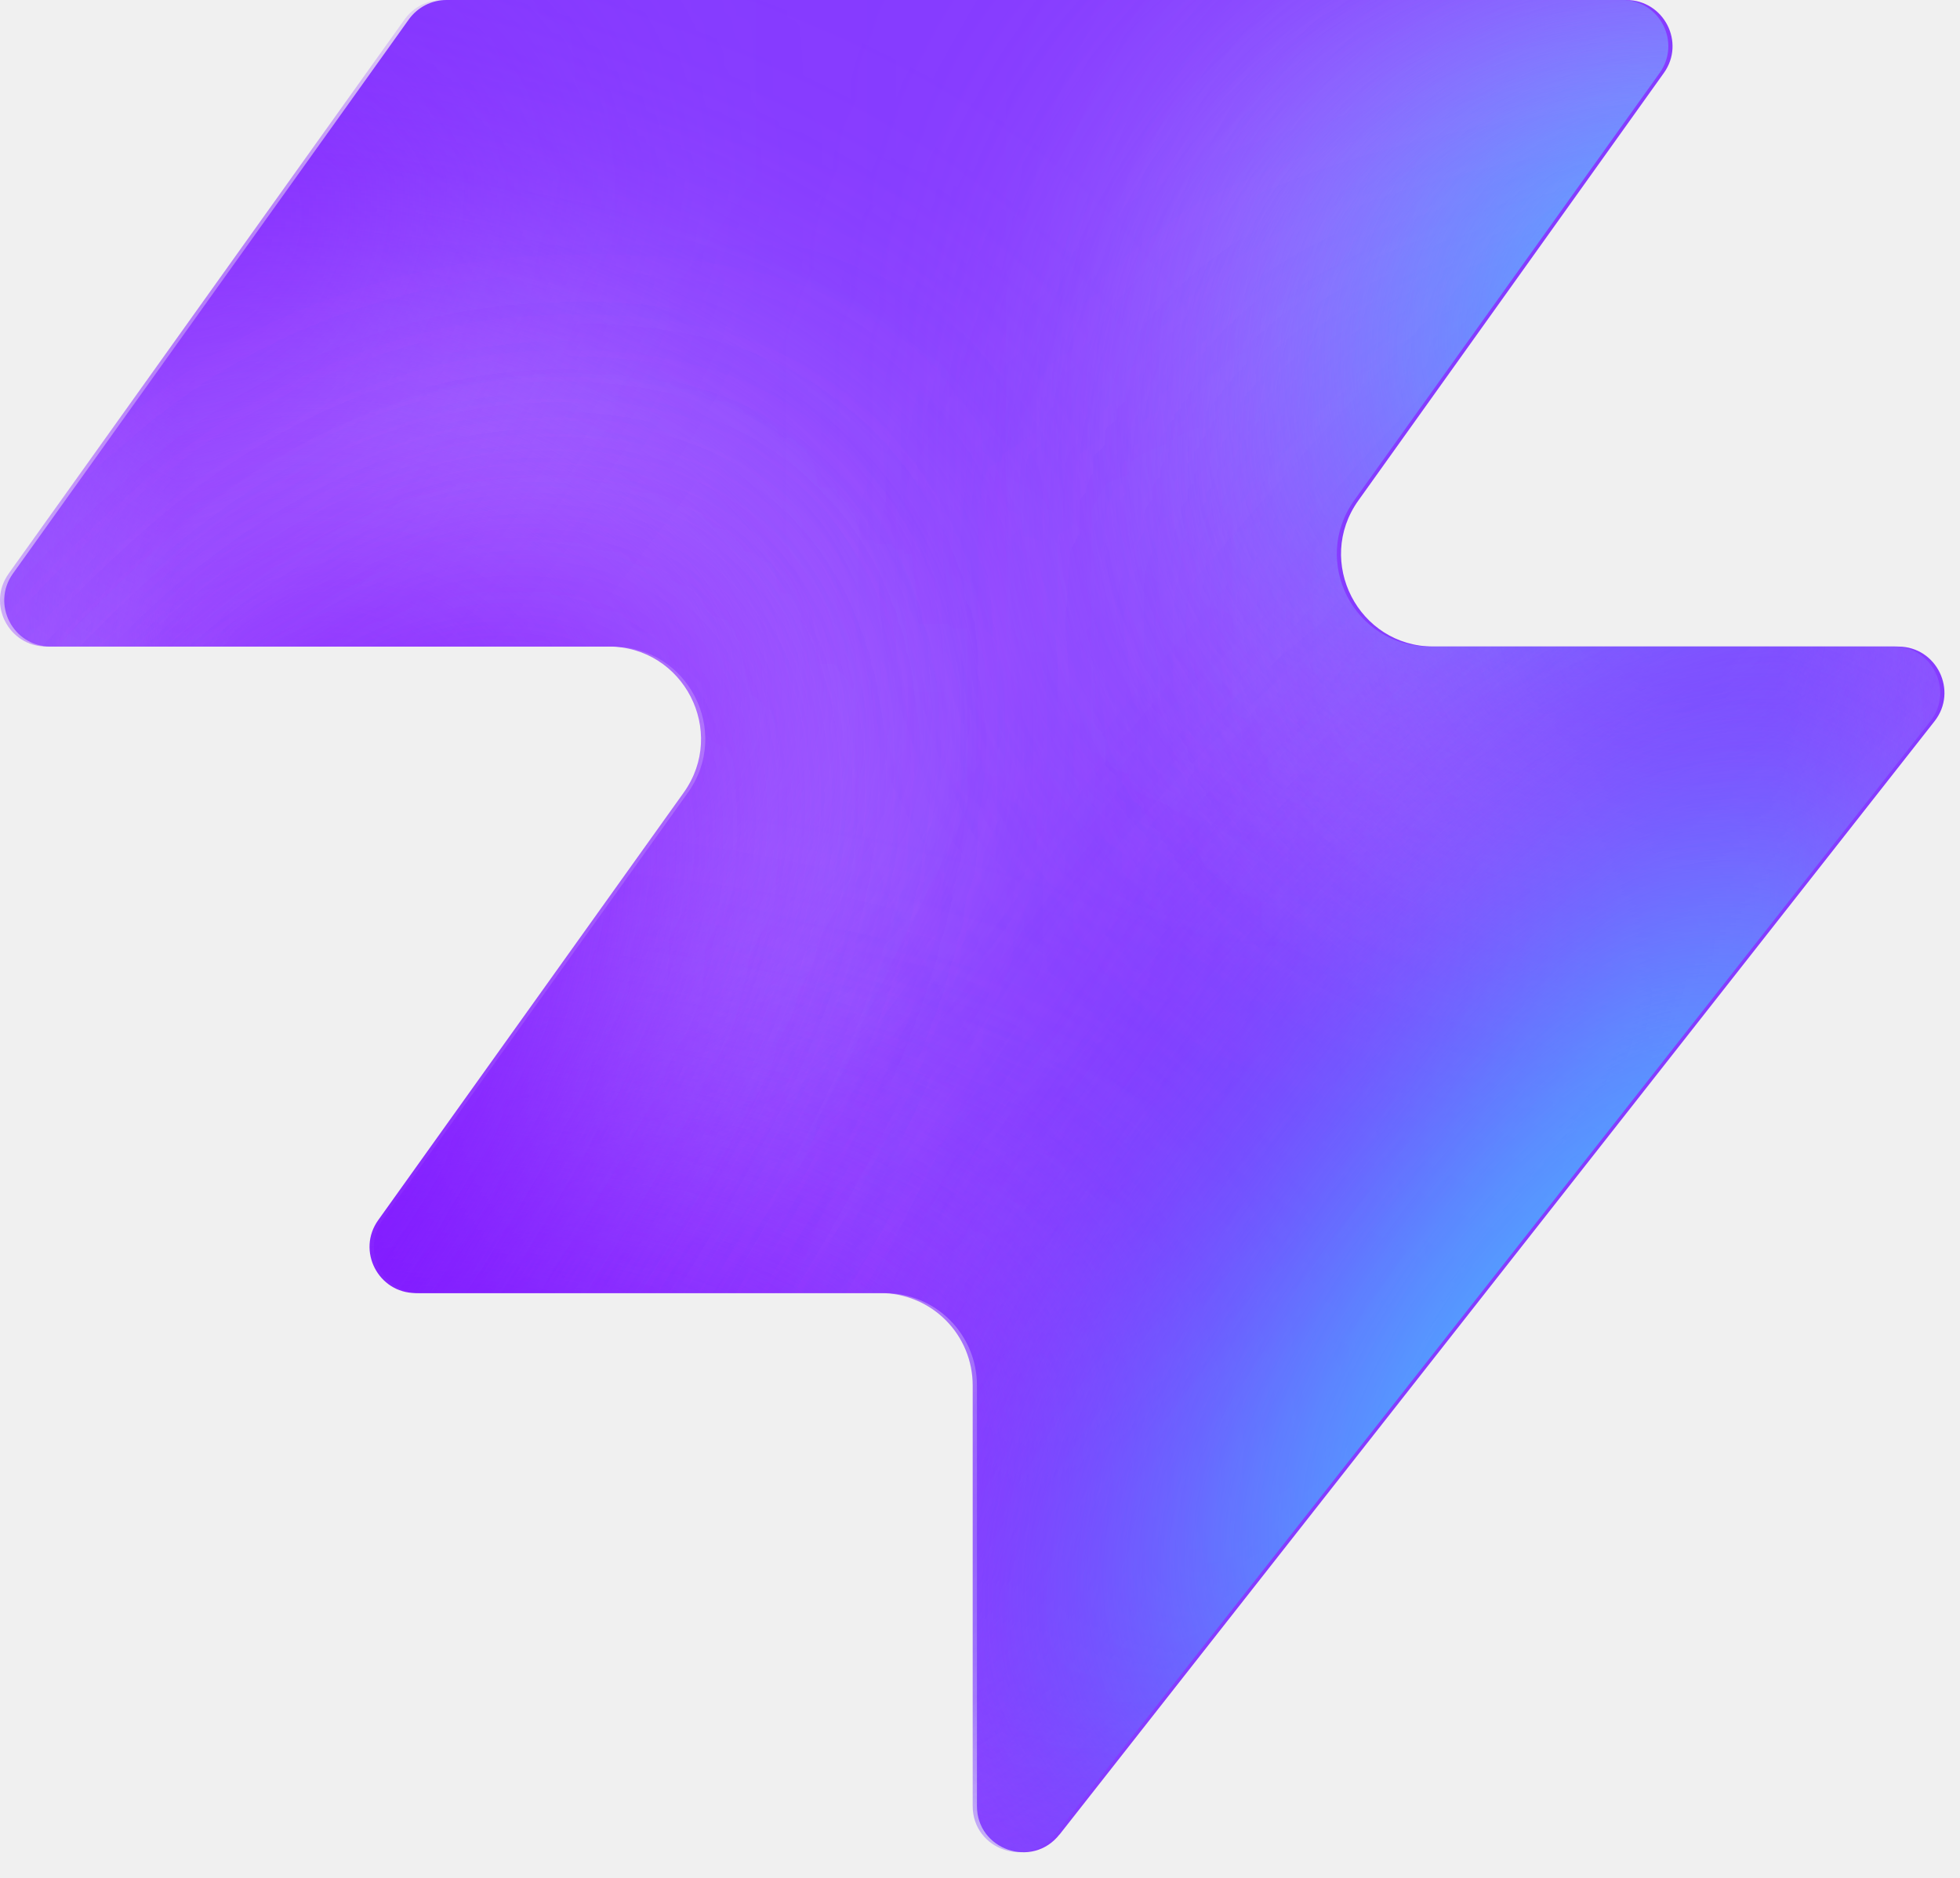
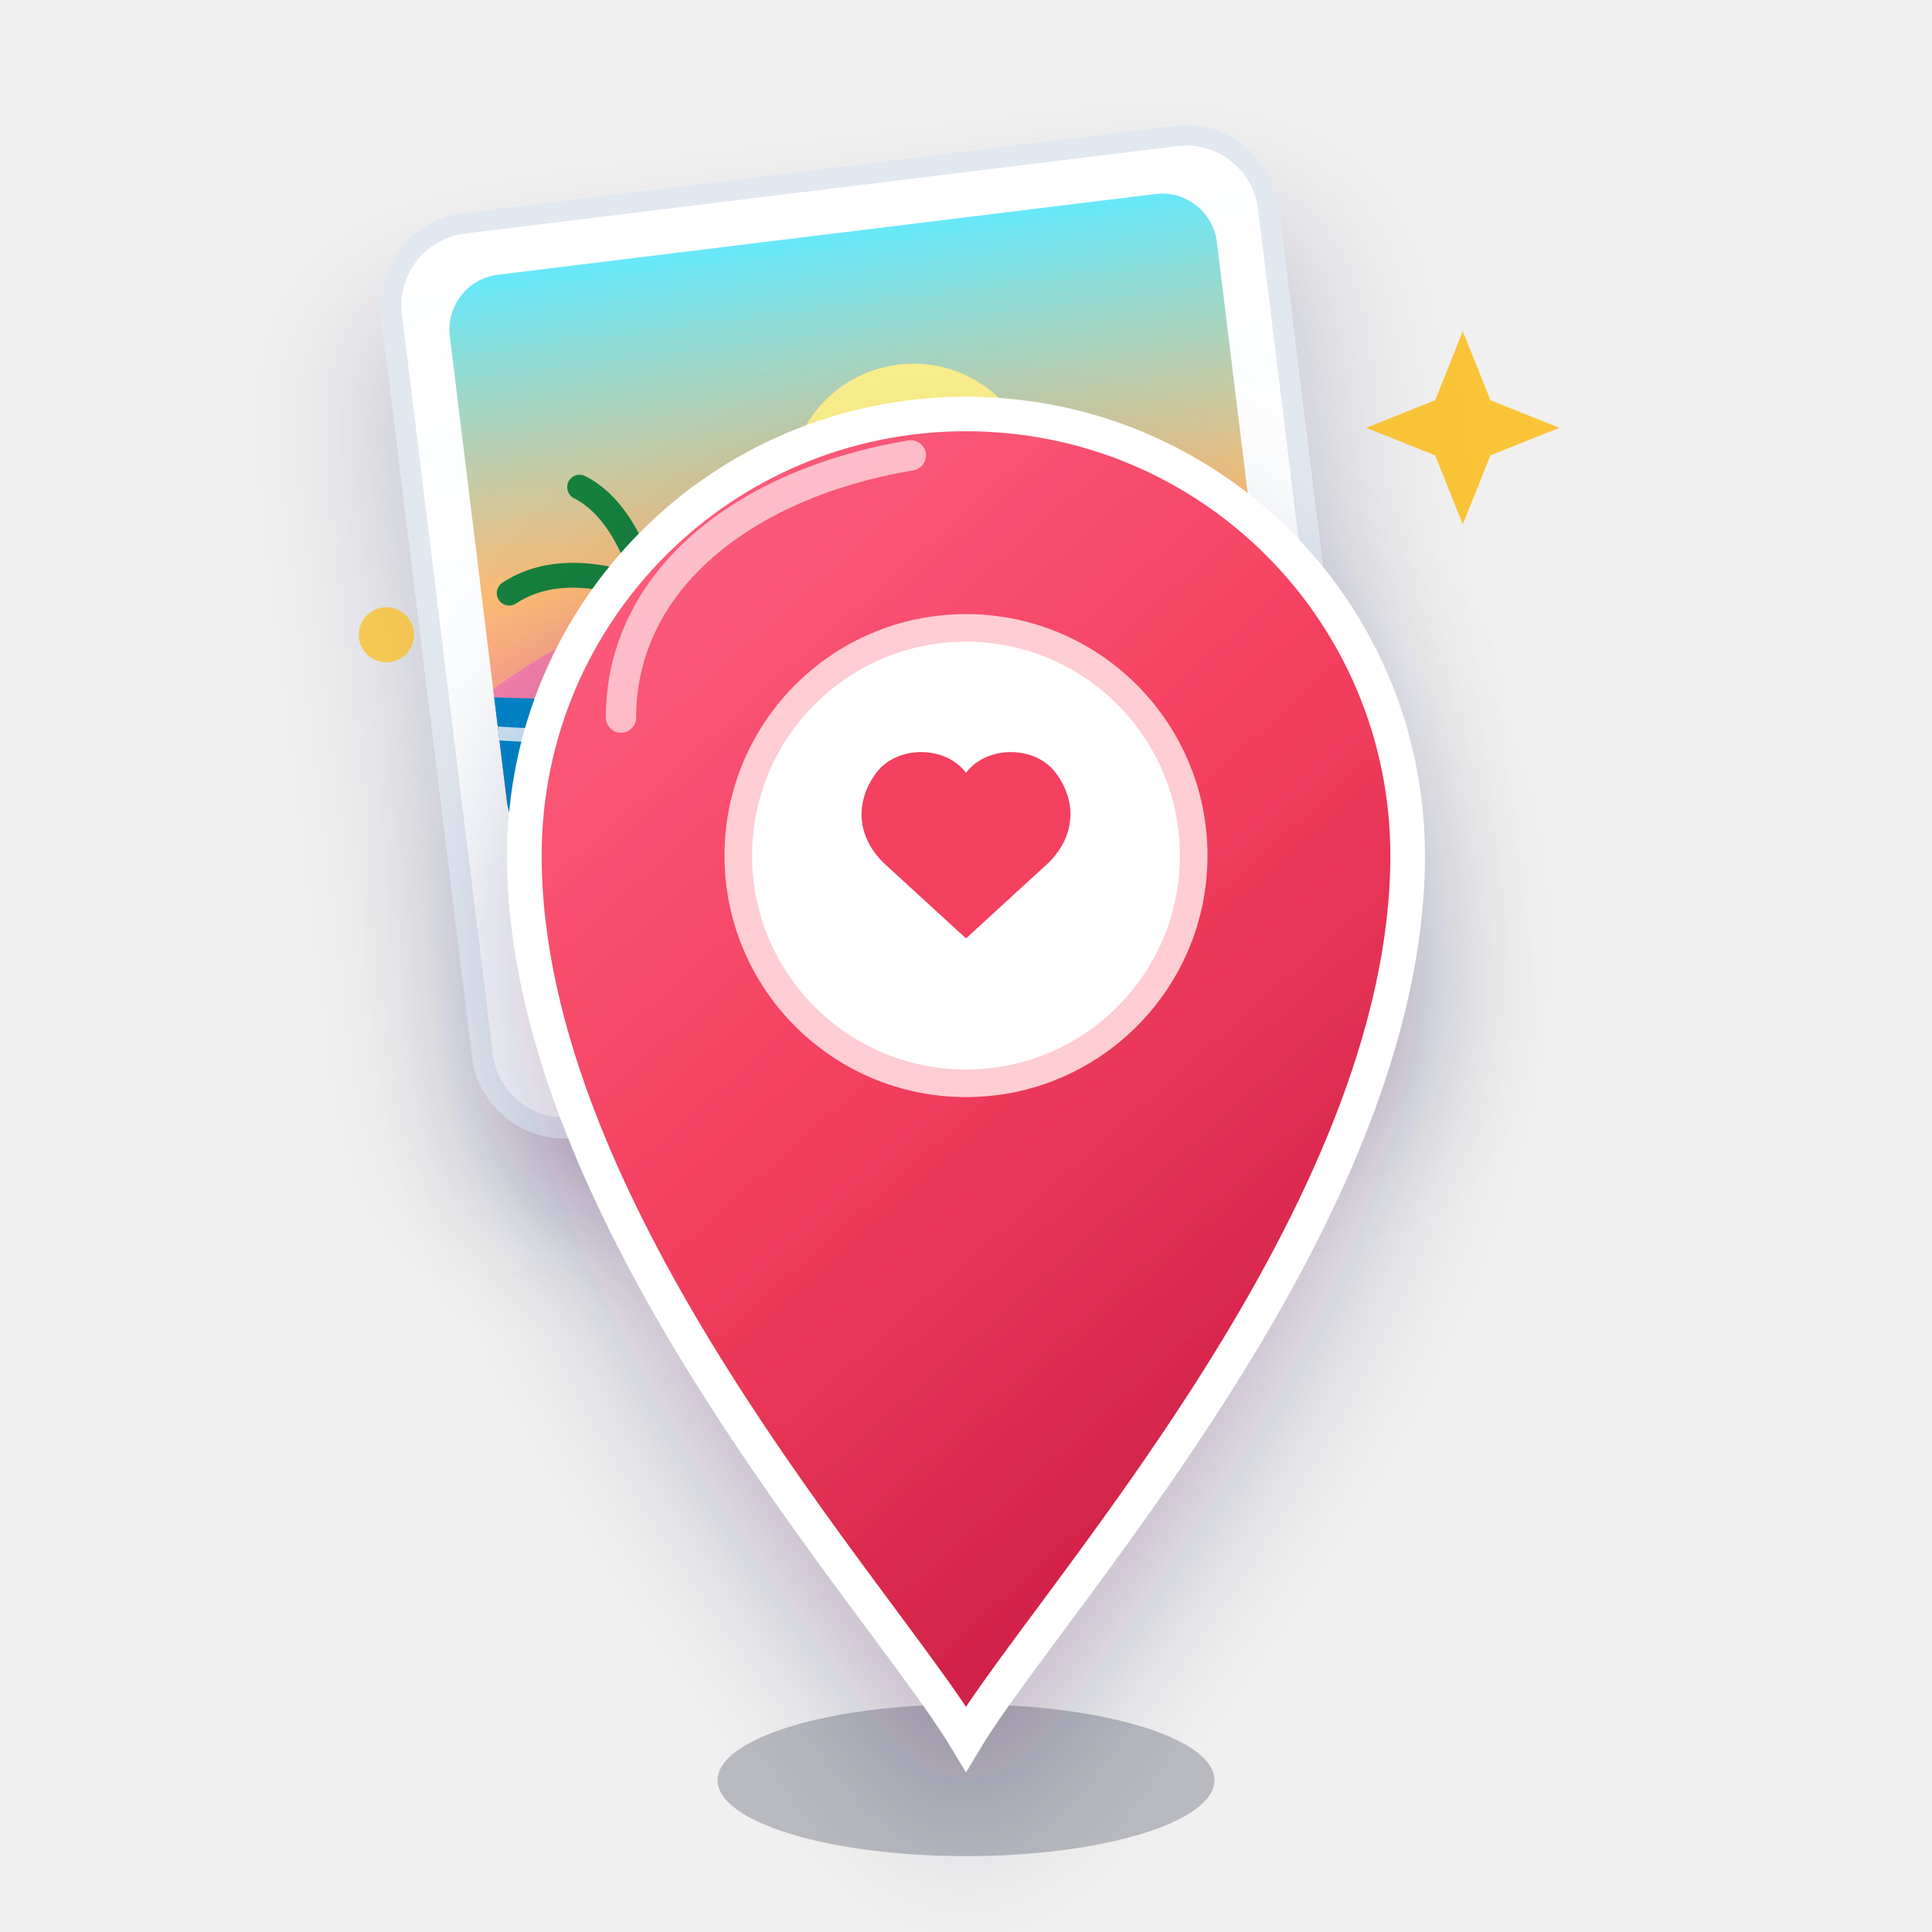
- <svg xmlns="http://www.w3.org/2000/svg" width="48" height="46" fill="none" viewBox="0 0 48 46">
-   <path fill="#863bff" d="M25.946 44.938c-.664.845-2.021.375-2.021-.698V33.937a2.26 2.26 0 0 0-2.262-2.262H10.287c-.92 0-1.456-1.04-.92-1.788l7.48-10.471c1.07-1.497 0-3.578-1.842-3.578H1.237c-.92 0-1.456-1.04-.92-1.788L10.013.474c.214-.297.556-.474.92-.474h28.894c.92 0 1.456 1.04.92 1.788l-7.48 10.471c-1.07 1.498 0 3.579 1.842 3.579h11.377c.943 0 1.473 1.088.89 1.83L25.947 44.94z" style="fill:#863bff;fill:color(display-p3 .525 .23 1);fill-opacity:1" />
-   <mask id="a" width="48" height="46" x="0" y="0" maskUnits="userSpaceOnUse" style="mask-type:alpha">
-     <path fill="#000" d="M25.842 44.938c-.664.844-2.021.375-2.021-.698V33.937a2.26 2.26 0 0 0-2.262-2.262H10.183c-.92 0-1.456-1.04-.92-1.788l7.48-10.471c1.07-1.498 0-3.579-1.842-3.579H1.133c-.92 0-1.456-1.04-.92-1.787L9.91.473c.214-.297.556-.474.92-.474h28.894c.92 0 1.456 1.04.92 1.788l-7.48 10.471c-1.07 1.498 0 3.578 1.842 3.578h11.377c.943 0 1.473 1.088.89 1.832L25.843 44.94z" style="fill:#000;fill-opacity:1" />
-   </mask>
-   <g mask="url(#a)">
-     <g filter="url(#b)">
-       <ellipse cx="5.508" cy="14.704" fill="#ede6ff" rx="5.508" ry="14.704" style="fill:#ede6ff;fill:color(display-p3 .927 .903 1);fill-opacity:1" transform="matrix(.00324 1 1 -.00324 -4.47 31.516)" />
+ <svg xmlns="http://www.w3.org/2000/svg" viewBox="0 0 140 140" width="100%" height="100%" fill="none">
+   <defs>
+     <filter id="shadow" x="-20%" y="-20%" width="150%" height="150%" filterUnits="userSpaceOnUse">
+       <feDropShadow dx="0" dy="6" stdDeviation="5" flood-color="#1e1b4b" flood-opacity="0.22" />
+     </filter>
+     <filter id="softGlow" x="-20%" y="-20%" width="140%" height="140%">
+       <feGaussianBlur stdDeviation="3" result="blur" />
+       <feComposite in="SourceGraphic" in2="blur" operator="over" />
+     </filter>
+     <linearGradient id="pinGrad" x1="20" y1="35" x2="100" y2="125" gradientUnits="userSpaceOnUse">
+       <stop offset="0%" stop-color="#ff6b8b" />
+       <stop offset="50%" stop-color="#f43f5e" />
+       <stop offset="100%" stop-color="#be123c" />
+     </linearGradient>
+     <linearGradient id="cardGrad" x1="0" y1="0" x2="0" y2="100%">
+       <stop offset="0%" stop-color="#ffffff" />
+       <stop offset="100%" stop-color="#f8fafc" />
+     </linearGradient>
+     <linearGradient id="skyGrad" x1="0" y1="0" x2="0" y2="100%">
+       <stop offset="0%" stop-color="#67e8f9" />
+       <stop offset="55%" stop-color="#fdba74" />
+       <stop offset="100%" stop-color="#f472b6" />
+     </linearGradient>
+     <linearGradient id="seaGrad" x1="0" y1="0" x2="100%" y2="0">
+       <stop offset="0%" stop-color="#0284c7" />
+       <stop offset="100%" stop-color="#0ea5e9" />
+     </linearGradient>
+     <clipPath id="photoClip">
+       <rect x="36" y="16" width="56" height="42" rx="4" />
+     </clipPath>
+     <clipPath id="pinHoleClip">
+       <circle cx="70" cy="62" r="21" />
+     </clipPath>
+   </defs>
+   <ellipse cx="70" cy="129" rx="18" ry="5.5" fill="#0f172a" opacity="0.25" />
+   <g transform="rotate(-7 70 50)" filter="url(#shadow)">
+     <rect x="32" y="12" width="64" height="66" rx="6" fill="url(#cardGrad)" stroke="#e2e8f0" stroke-width="1.5" />
+     <g clip-path="url(#photoClip)">
+       <rect x="36" y="16" width="56" height="42" fill="url(#skyGrad)" />
+       <circle cx="68" cy="35" r="9" fill="#fef08a" opacity="0.95" />
+       <path d="M34 47 Q 48 38 60 44 Q 72 50 94 43 L94 60 L34 60 Z" fill="#f472b6" opacity="0.7" />
+       <path d="M34 46 Q 50 49 65 47 Q 80 45 94 48 L94 60 L34 60 Z" fill="url(#seaGrad)" />
+       <path d="M36 49 Q 52 52 68 50 Q 84 48 94 51" stroke="#ffffff" stroke-width="1" stroke-linecap="round" opacity="0.8" />
+       <path d="M43 58 Q 47 48 48 40" stroke="#78350f" stroke-width="2.2" stroke-linecap="round" fill="none" />
+       <path d="M48 40 Q 42 37 38 39" stroke="#15803d" stroke-width="1.8" stroke-linecap="round" fill="none" />
+       <path d="M48 40 Q 47 34 44 32" stroke="#15803d" stroke-width="1.8" stroke-linecap="round" fill="none" />
+       <path d="M48 40 Q 52 35 56 34" stroke="#16a34a" stroke-width="1.8" stroke-linecap="round" fill="none" />
+       <path d="M48 40 Q 55 39 58 43" stroke="#16a34a" stroke-width="1.8" stroke-linecap="round" fill="none" />
+       <path d="M48 40 Q 46 43 43 45" stroke="#15803d" stroke-width="1.5" stroke-linecap="round" fill="none" />
    </g>
-     <g filter="url(#c)">
-       <ellipse cx="10.399" cy="29.851" fill="#ede6ff" rx="10.399" ry="29.851" style="fill:#ede6ff;fill:color(display-p3 .927 .903 1);fill-opacity:1" transform="matrix(.00324 1 1 -.00324 -39.328 7.883)" />
-     </g>
-     <g filter="url(#d)">
-       <ellipse cx="5.508" cy="30.487" fill="#7e14ff" rx="5.508" ry="30.487" style="fill:#7e14ff;fill:color(display-p3 .492 .077 1);fill-opacity:1" transform="rotate(89.814 -25.913 -14.639)scale(1 -1)" />
-     </g>
-     <g filter="url(#e)">
-       <ellipse cx="5.508" cy="30.599" fill="#7e14ff" rx="5.508" ry="30.599" style="fill:#7e14ff;fill:color(display-p3 .492 .077 1);fill-opacity:1" transform="rotate(89.814 -32.644 -3.334)scale(1 -1)" />
-     </g>
-     <g filter="url(#f)">
-       <ellipse cx="5.508" cy="30.599" fill="#7e14ff" rx="5.508" ry="30.599" style="fill:#7e14ff;fill:color(display-p3 .492 .077 1);fill-opacity:1" transform="matrix(.00324 1 1 -.00324 -34.34 30.47)" />
-     </g>
-     <g filter="url(#g)">
-       <ellipse cx="14.072" cy="22.078" fill="#ede6ff" rx="14.072" ry="22.078" style="fill:#ede6ff;fill:color(display-p3 .927 .903 1);fill-opacity:1" transform="rotate(93.35 24.506 48.493)scale(-1 1)" />
-     </g>
-     <g filter="url(#h)">
-       <ellipse cx="3.47" cy="21.501" fill="#7e14ff" rx="3.47" ry="21.501" style="fill:#7e14ff;fill:color(display-p3 .492 .077 1);fill-opacity:1" transform="rotate(89.009 28.708 47.59)scale(-1 1)" />
-     </g>
-     <g filter="url(#i)">
-       <ellipse cx="3.47" cy="21.501" fill="#7e14ff" rx="3.47" ry="21.501" style="fill:#7e14ff;fill:color(display-p3 .492 .077 1);fill-opacity:1" transform="rotate(89.009 28.708 47.59)scale(-1 1)" />
-     </g>
-     <g filter="url(#j)">
-       <ellipse cx=".387" cy="8.972" fill="#7e14ff" rx="4.407" ry="29.108" style="fill:#7e14ff;fill:color(display-p3 .492 .077 1);fill-opacity:1" transform="rotate(39.51 .387 8.972)" />
-     </g>
-     <g filter="url(#k)">
-       <ellipse cx="47.523" cy="-6.092" fill="#7e14ff" rx="4.407" ry="29.108" style="fill:#7e14ff;fill:color(display-p3 .492 .077 1);fill-opacity:1" transform="rotate(37.892 47.523 -6.092)" />
-     </g>
-     <g filter="url(#l)">
-       <ellipse cx="41.412" cy="6.333" fill="#47bfff" rx="5.971" ry="9.665" style="fill:#47bfff;fill:color(display-p3 .28 .748 1);fill-opacity:1" transform="rotate(37.892 41.412 6.333)" />
-     </g>
-     <g filter="url(#m)">
-       <ellipse cx="-1.879" cy="38.332" fill="#7e14ff" rx="4.407" ry="29.108" style="fill:#7e14ff;fill:color(display-p3 .492 .077 1);fill-opacity:1" transform="rotate(37.892 -1.88 38.332)" />
-     </g>
-     <g filter="url(#n)">
-       <ellipse cx="-1.879" cy="38.332" fill="#7e14ff" rx="4.407" ry="29.108" style="fill:#7e14ff;fill:color(display-p3 .492 .077 1);fill-opacity:1" transform="rotate(37.892 -1.88 38.332)" />
-     </g>
-     <g filter="url(#o)">
-       <ellipse cx="35.651" cy="29.907" fill="#7e14ff" rx="4.407" ry="29.108" style="fill:#7e14ff;fill:color(display-p3 .492 .077 1);fill-opacity:1" transform="rotate(37.892 35.651 29.907)" />
-     </g>
-     <g filter="url(#p)">
-       <ellipse cx="38.418" cy="32.4" fill="#47bfff" rx="5.971" ry="15.297" style="fill:#47bfff;fill:color(display-p3 .28 .748 1);fill-opacity:1" transform="rotate(37.892 38.418 32.4)" />
-     </g>
+     <line x1="42" y1="67" x2="62" y2="67" stroke="#cbd5e1" stroke-width="2" stroke-linecap="round" />
+     <circle cx="85" cy="67" r="2.2" fill="#f43f5e" />
  </g>
-   <defs>
-     <filter id="b" width="60.045" height="41.654" x="-19.77" y="16.149" color-interpolation-filters="sRGB" filterUnits="userSpaceOnUse">
-       <feFlood flood-opacity="0" result="BackgroundImageFix" />
-       <feBlend in="SourceGraphic" in2="BackgroundImageFix" result="shape" />
-       <feGaussianBlur result="effect1_foregroundBlur_2002_17158" stdDeviation="7.659" />
-     </filter>
-     <filter id="c" width="90.34" height="51.437" x="-54.613" y="-7.533" color-interpolation-filters="sRGB" filterUnits="userSpaceOnUse">
-       <feFlood flood-opacity="0" result="BackgroundImageFix" />
-       <feBlend in="SourceGraphic" in2="BackgroundImageFix" result="shape" />
-       <feGaussianBlur result="effect1_foregroundBlur_2002_17158" stdDeviation="7.659" />
-     </filter>
-     <filter id="d" width="79.355" height="29.4" x="-49.64" y="2.03" color-interpolation-filters="sRGB" filterUnits="userSpaceOnUse">
-       <feFlood flood-opacity="0" result="BackgroundImageFix" />
-       <feBlend in="SourceGraphic" in2="BackgroundImageFix" result="shape" />
-       <feGaussianBlur result="effect1_foregroundBlur_2002_17158" stdDeviation="4.596" />
-     </filter>
-     <filter id="e" width="79.579" height="29.4" x="-45.045" y="20.029" color-interpolation-filters="sRGB" filterUnits="userSpaceOnUse">
-       <feFlood flood-opacity="0" result="BackgroundImageFix" />
-       <feBlend in="SourceGraphic" in2="BackgroundImageFix" result="shape" />
-       <feGaussianBlur result="effect1_foregroundBlur_2002_17158" stdDeviation="4.596" />
-     </filter>
-     <filter id="f" width="79.579" height="29.4" x="-43.513" y="21.178" color-interpolation-filters="sRGB" filterUnits="userSpaceOnUse">
-       <feFlood flood-opacity="0" result="BackgroundImageFix" />
-       <feBlend in="SourceGraphic" in2="BackgroundImageFix" result="shape" />
-       <feGaussianBlur result="effect1_foregroundBlur_2002_17158" stdDeviation="4.596" />
-     </filter>
-     <filter id="g" width="74.749" height="58.852" x="15.756" y="-17.901" color-interpolation-filters="sRGB" filterUnits="userSpaceOnUse">
-       <feFlood flood-opacity="0" result="BackgroundImageFix" />
-       <feBlend in="SourceGraphic" in2="BackgroundImageFix" result="shape" />
-       <feGaussianBlur result="effect1_foregroundBlur_2002_17158" stdDeviation="7.659" />
-     </filter>
-     <filter id="h" width="61.377" height="25.362" x="23.548" y="2.284" color-interpolation-filters="sRGB" filterUnits="userSpaceOnUse">
-       <feFlood flood-opacity="0" result="BackgroundImageFix" />
-       <feBlend in="SourceGraphic" in2="BackgroundImageFix" result="shape" />
-       <feGaussianBlur result="effect1_foregroundBlur_2002_17158" stdDeviation="4.596" />
-     </filter>
-     <filter id="i" width="61.377" height="25.362" x="23.548" y="2.284" color-interpolation-filters="sRGB" filterUnits="userSpaceOnUse">
-       <feFlood flood-opacity="0" result="BackgroundImageFix" />
-       <feBlend in="SourceGraphic" in2="BackgroundImageFix" result="shape" />
-       <feGaussianBlur result="effect1_foregroundBlur_2002_17158" stdDeviation="4.596" />
-     </filter>
-     <filter id="j" width="56.045" height="63.649" x="-27.636" y="-22.853" color-interpolation-filters="sRGB" filterUnits="userSpaceOnUse">
-       <feFlood flood-opacity="0" result="BackgroundImageFix" />
-       <feBlend in="SourceGraphic" in2="BackgroundImageFix" result="shape" />
-       <feGaussianBlur result="effect1_foregroundBlur_2002_17158" stdDeviation="4.596" />
-     </filter>
-     <filter id="k" width="54.814" height="64.646" x="20.116" y="-38.415" color-interpolation-filters="sRGB" filterUnits="userSpaceOnUse">
-       <feFlood flood-opacity="0" result="BackgroundImageFix" />
-       <feBlend in="SourceGraphic" in2="BackgroundImageFix" result="shape" />
-       <feGaussianBlur result="effect1_foregroundBlur_2002_17158" stdDeviation="4.596" />
-     </filter>
-     <filter id="l" width="33.541" height="35.313" x="24.641" y="-11.323" color-interpolation-filters="sRGB" filterUnits="userSpaceOnUse">
-       <feFlood flood-opacity="0" result="BackgroundImageFix" />
-       <feBlend in="SourceGraphic" in2="BackgroundImageFix" result="shape" />
-       <feGaussianBlur result="effect1_foregroundBlur_2002_17158" stdDeviation="4.596" />
-     </filter>
-     <filter id="m" width="54.814" height="64.646" x="-29.286" y="6.009" color-interpolation-filters="sRGB" filterUnits="userSpaceOnUse">
-       <feFlood flood-opacity="0" result="BackgroundImageFix" />
-       <feBlend in="SourceGraphic" in2="BackgroundImageFix" result="shape" />
-       <feGaussianBlur result="effect1_foregroundBlur_2002_17158" stdDeviation="4.596" />
-     </filter>
-     <filter id="n" width="54.814" height="64.646" x="-29.286" y="6.009" color-interpolation-filters="sRGB" filterUnits="userSpaceOnUse">
-       <feFlood flood-opacity="0" result="BackgroundImageFix" />
-       <feBlend in="SourceGraphic" in2="BackgroundImageFix" result="shape" />
-       <feGaussianBlur result="effect1_foregroundBlur_2002_17158" stdDeviation="4.596" />
-     </filter>
-     <filter id="o" width="54.814" height="64.646" x="8.244" y="-2.416" color-interpolation-filters="sRGB" filterUnits="userSpaceOnUse">
-       <feFlood flood-opacity="0" result="BackgroundImageFix" />
-       <feBlend in="SourceGraphic" in2="BackgroundImageFix" result="shape" />
-       <feGaussianBlur result="effect1_foregroundBlur_2002_17158" stdDeviation="4.596" />
-     </filter>
-     <filter id="p" width="39.409" height="43.623" x="18.713" y="10.588" color-interpolation-filters="sRGB" filterUnits="userSpaceOnUse">
-       <feFlood flood-opacity="0" result="BackgroundImageFix" />
-       <feBlend in="SourceGraphic" in2="BackgroundImageFix" result="shape" />
-       <feGaussianBlur result="effect1_foregroundBlur_2002_17158" stdDeviation="4.596" />
-     </filter>
-   </defs>
+   <g filter="url(#shadow)">
+     <path d="M70 126 C64 116 38 88 38 62 C38 44.3 52.3 30 70 30 C87.7 30 102 44.3 102 62 C102 88 76 116 70 126 Z" fill="url(#pinGrad)" stroke="#ffffff" stroke-width="2.5" />
+     <path d="M45 52 C45 42 54 35 66 33" stroke="#ffffff" stroke-width="2.2" stroke-linecap="round" opacity="0.6" />
+     <circle cx="70" cy="62" r="16.5" fill="#ffffff" stroke="#fecdd3" stroke-width="2" />
+     <path d="M70 56 C71.5 54 75 54 76.5 56 C78 58 78 60.5 76 62.5 L70 68 L64 62.5 C62 60.5 62 58 63.5 56 C65 54 68.5 54 70 56 Z" fill="#f43f5e" />
+   </g>
+   <path d="M106 24 L108 29 L113 31 L108 33 L106 38 L104 33 L99 31 L104 29 Z" fill="#fbbf24" opacity="0.9" />
+   <circle cx="28" cy="46" r="2" fill="#fbbf24" opacity="0.75" />
</svg>
